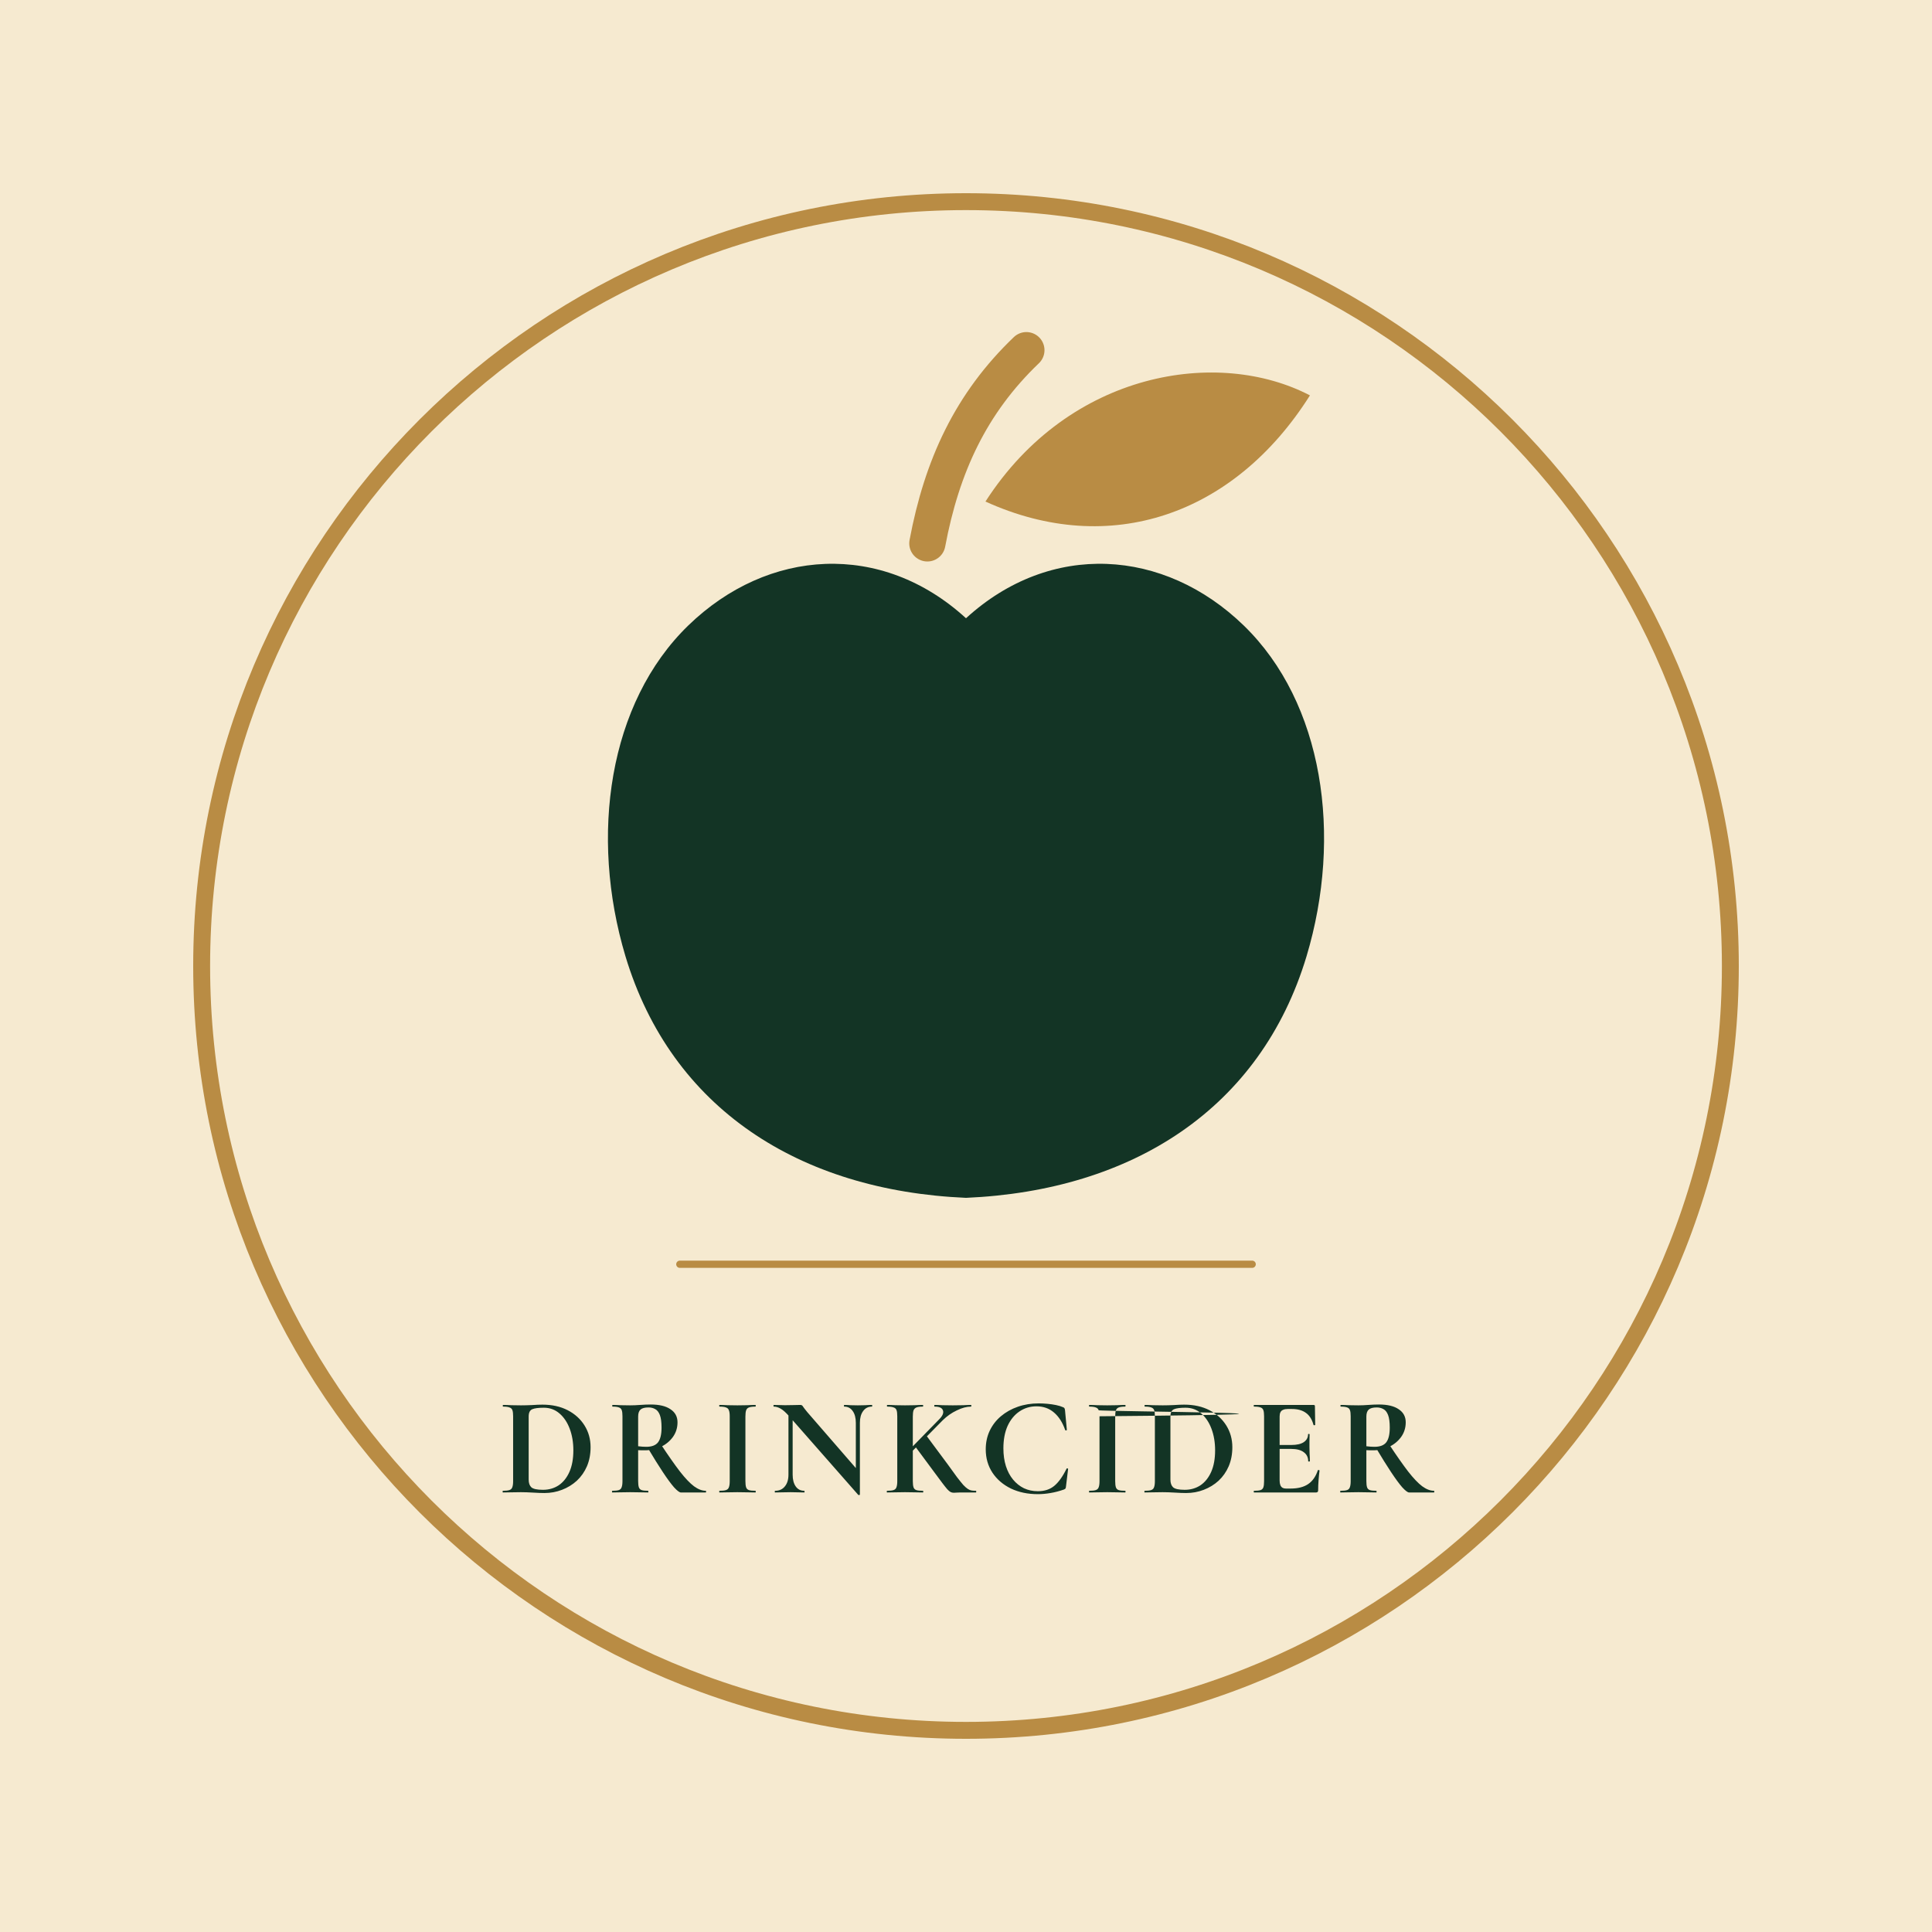
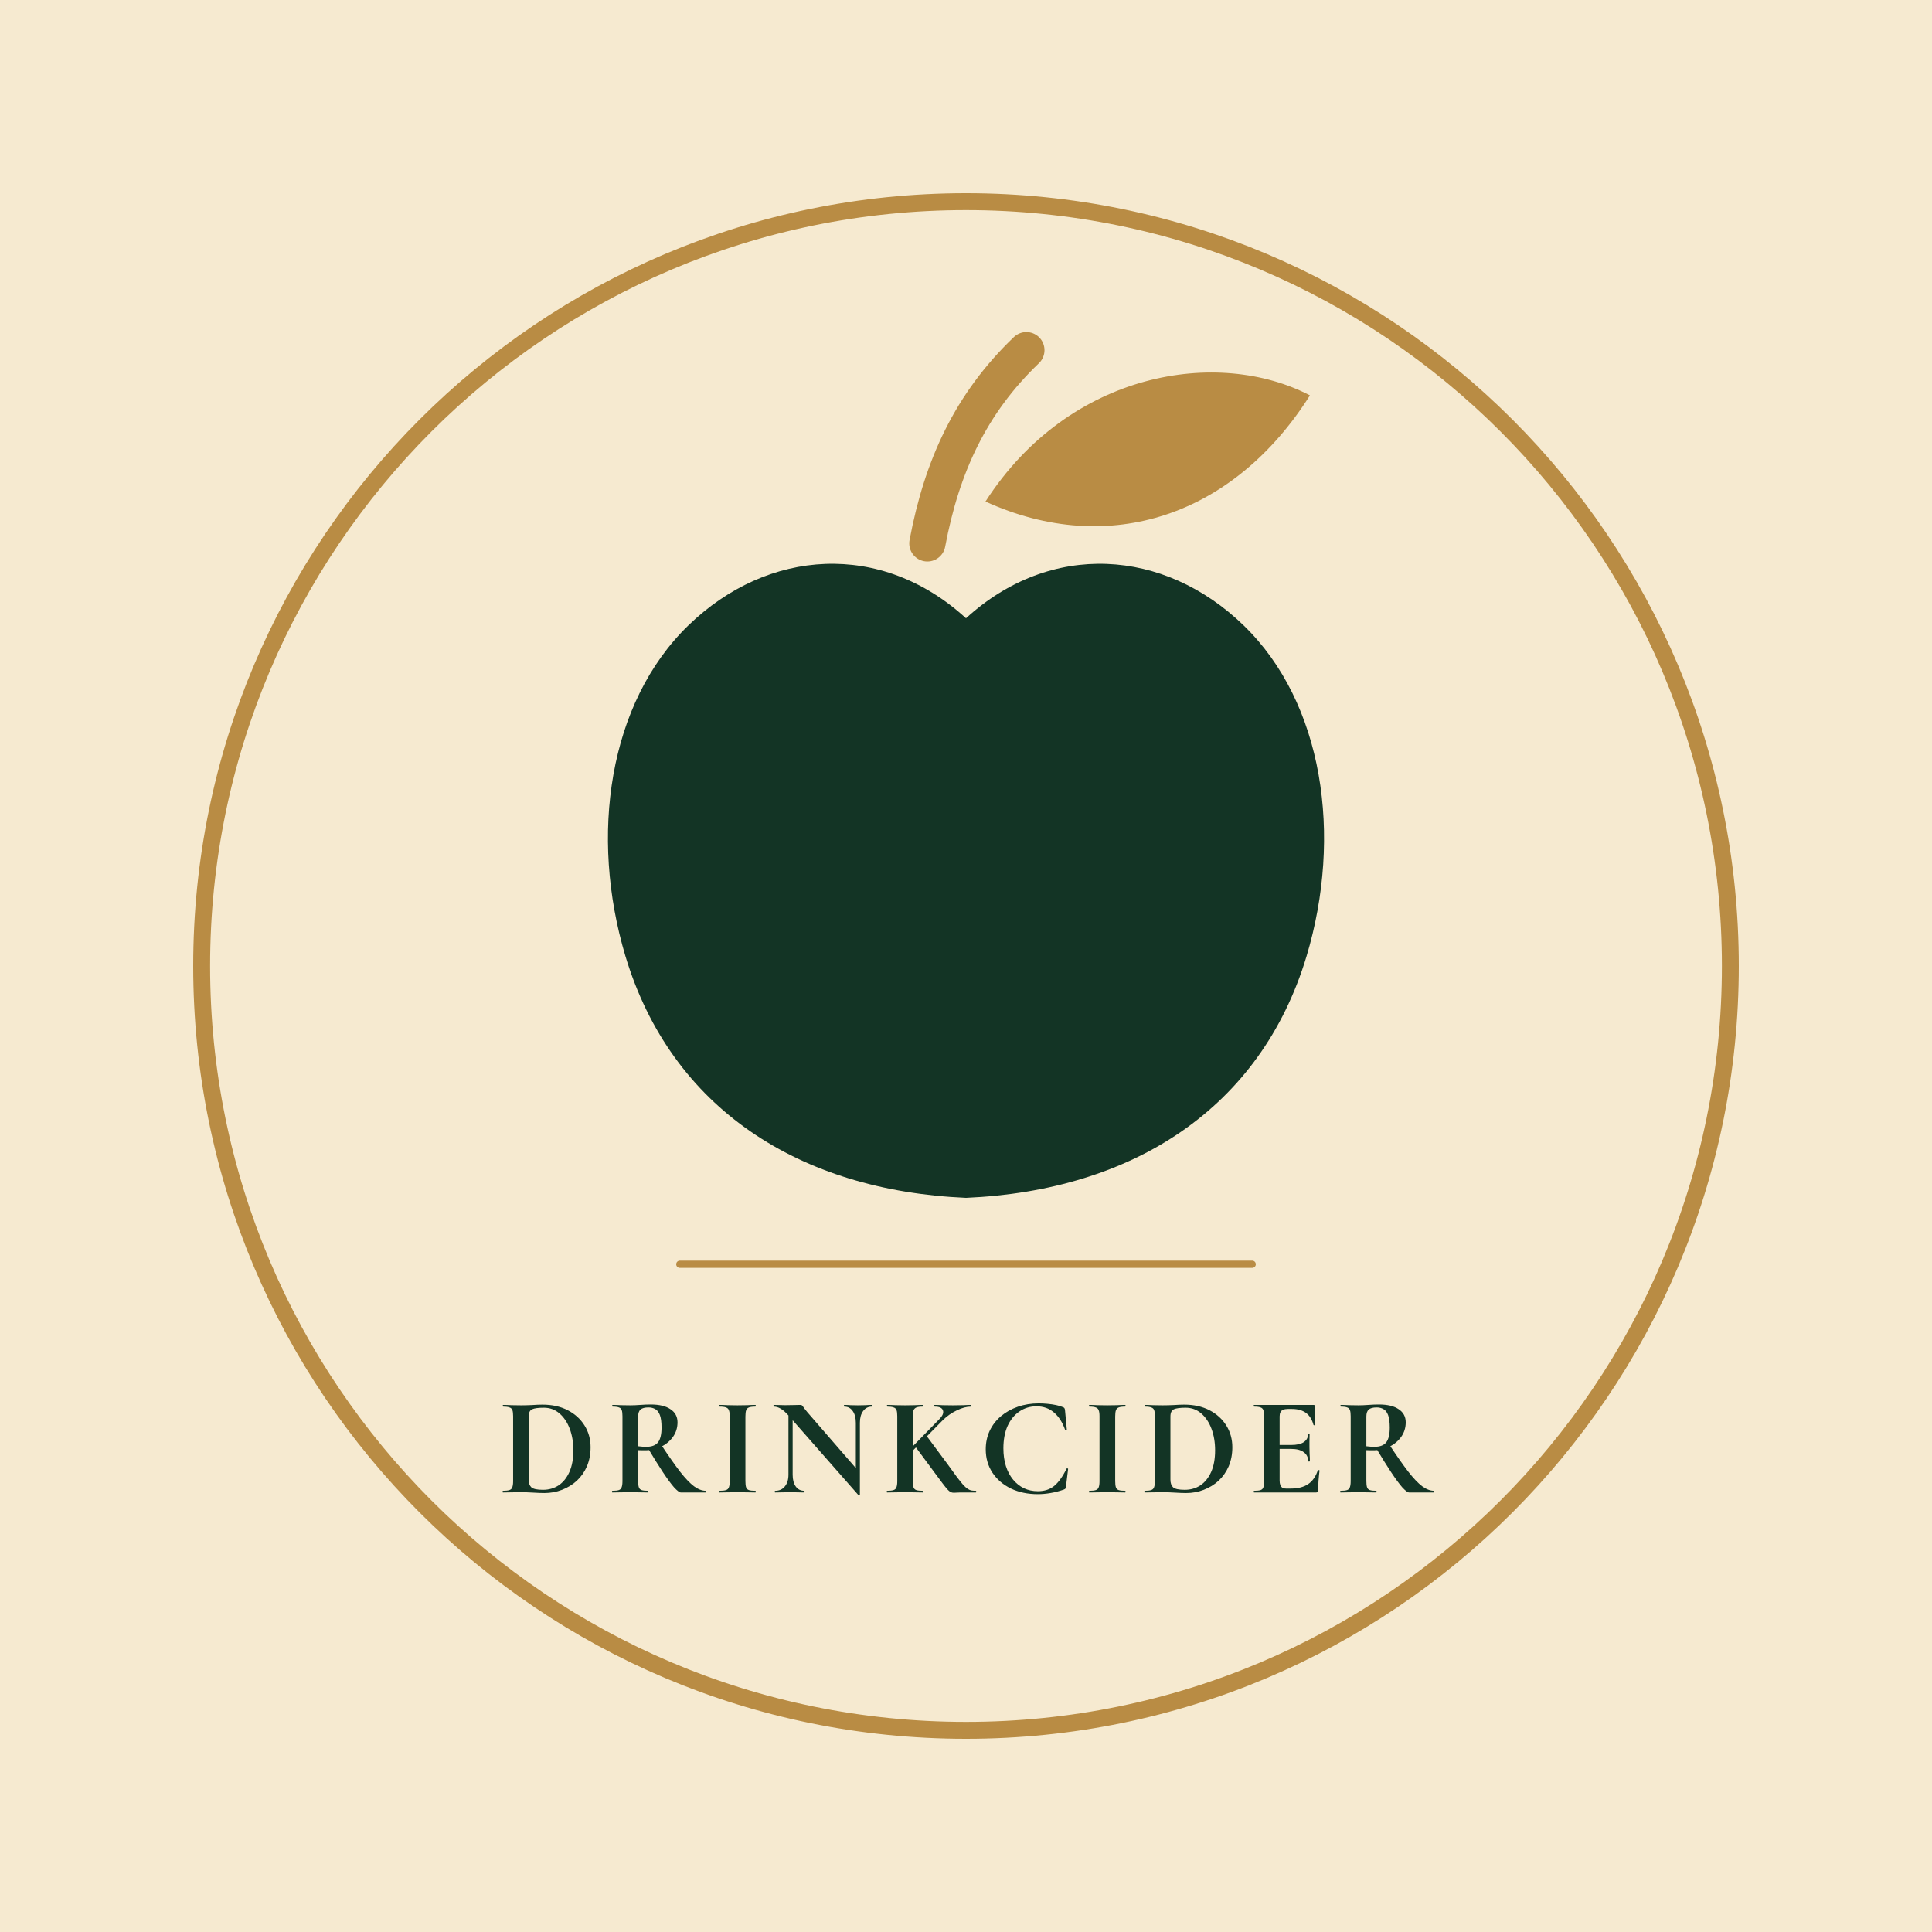
<svg xmlns="http://www.w3.org/2000/svg" width="800" height="800" viewBox="0 0 800 800" fill="none">
  <rect width="800" height="800" fill="#F6EAD0" />
  <circle cx="400" cy="400" r="316.5" stroke="#B98C44" stroke-width="7" />
  <path d="M400 256C365 224 318 227 285 259C252 291 244 346 259 396C278 459 331 493 400 496C469 493 522 459 541 396C556 346 548 291 515 259C482 227 435 224 400 256Z" fill="#133425" />
  <path d="M384 225C390 193 402 167 425 145" stroke="#B98C44" stroke-width="15" stroke-linecap="round" stroke-linejoin="round" />
  <path d="M408.059 207.677C442.918 153.522 504.543 143.961 542.417 163.724C511.144 213.282 459.584 231.131 408.059 207.677Z" fill="#B98C44" />
  <line x1="281.5" y1="523.5" x2="518.5" y2="523.5" stroke="#B98C44" stroke-width="3" stroke-linecap="round" />
-   <path d="M225.408 618.232C224.171 618.232 222.624 618.174 220.768 618.058C218.912 617.942 217.211 617.884 215.664 617.884C214.272 617.884 212.938 617.903 211.662 617.942C210.386 617.981 209.245 618 208.24 618C208.163 618 208.124 617.884 208.124 617.652C208.124 617.42 208.163 617.304 208.24 617.304C209.439 617.304 210.328 617.207 210.908 617.014C211.527 616.821 211.933 616.434 212.126 615.854C212.358 615.274 212.474 614.423 212.474 613.302V586.448C212.474 585.327 212.377 584.495 212.184 583.954C211.991 583.374 211.585 582.987 210.966 582.794C210.386 582.562 209.516 582.446 208.356 582.446C208.24 582.446 208.182 582.33 208.182 582.098C208.182 581.866 208.24 581.75 208.356 581.75C209.361 581.75 210.483 581.789 211.72 581.866C212.957 581.905 214.291 581.924 215.722 581.924C217.114 581.924 218.641 581.885 220.304 581.808C221.967 581.692 223.397 581.634 224.596 581.634C228.617 581.634 232.117 582.407 235.094 583.954C238.071 585.501 240.391 587.608 242.054 590.276C243.717 592.944 244.548 595.941 244.548 599.266C244.548 602.166 244.045 604.795 243.04 607.154C242.035 609.474 240.643 611.465 238.864 613.128C237.085 614.752 235.036 616.009 232.716 616.898C230.435 617.787 227.999 618.232 225.408 618.232ZM224.828 616.898C227.264 616.898 229.429 616.279 231.324 615.042C233.219 613.766 234.707 611.91 235.79 609.474C236.873 607.038 237.414 604.061 237.414 600.542C237.414 597.255 236.911 594.278 235.906 591.61C234.901 588.942 233.489 586.835 231.672 585.288C229.855 583.703 227.689 582.91 225.176 582.91C222.933 582.91 221.329 583.123 220.362 583.548C219.395 583.973 218.912 584.979 218.912 586.564V612.664C218.912 614.095 219.279 615.158 220.014 615.854C220.787 616.55 222.392 616.898 224.828 616.898ZM281.935 618C281.355 618 280.407 617.285 279.093 615.854C277.817 614.385 276.27 612.277 274.453 609.532C272.635 606.787 270.586 603.5 268.305 599.672L273.641 598.048C276.734 602.727 279.363 606.477 281.529 609.3C283.733 612.123 285.685 614.172 287.387 615.448C289.088 616.685 290.712 617.304 292.259 617.304C292.336 617.304 292.375 617.42 292.375 617.652C292.375 617.884 292.336 618 292.259 618C289.552 618 287.348 618 285.647 618C283.945 618 282.708 618 281.935 618ZM269.465 581.576C273.022 581.576 275.748 582.233 277.643 583.548C279.576 584.824 280.543 586.622 280.543 588.942C280.543 591.223 279.905 593.253 278.629 595.032C277.353 596.772 275.709 598.125 273.699 599.092C271.727 600.059 269.639 600.542 267.435 600.542C266.893 600.542 266.333 600.542 265.753 600.542C265.211 600.542 264.709 600.523 264.245 600.484V613.302C264.245 614.423 264.341 615.274 264.535 615.854C264.728 616.434 265.115 616.821 265.695 617.014C266.275 617.207 267.164 617.304 268.363 617.304C268.44 617.304 268.479 617.42 268.479 617.652C268.479 617.884 268.44 618 268.363 618C267.357 618 266.236 617.981 264.999 617.942C263.761 617.903 262.408 617.884 260.939 617.884C259.547 617.884 258.213 617.903 256.937 617.942C255.699 617.981 254.578 618 253.573 618C253.457 618 253.399 617.884 253.399 617.652C253.399 617.42 253.457 617.304 253.573 617.304C254.771 617.304 255.661 617.207 256.241 617.014C256.821 616.821 257.207 616.434 257.401 615.854C257.633 615.274 257.749 614.423 257.749 613.302V586.448C257.749 585.327 257.652 584.495 257.459 583.954C257.265 583.374 256.879 582.987 256.299 582.794C255.719 582.562 254.829 582.446 253.631 582.446C253.553 582.446 253.515 582.33 253.515 582.098C253.515 581.866 253.553 581.75 253.631 581.75C254.636 581.75 255.757 581.789 256.995 581.866C258.232 581.905 259.547 581.924 260.939 581.924C262.215 581.924 263.607 581.866 265.115 581.75C266.661 581.634 268.111 581.576 269.465 581.576ZM273.931 591.146C273.931 588.865 273.699 587.125 273.235 585.926C272.771 584.727 272.133 583.915 271.321 583.49C270.509 583.026 269.581 582.794 268.537 582.794C266.99 582.794 265.888 583.084 265.231 583.664C264.573 584.244 264.245 585.211 264.245 586.564V598.86C264.786 598.937 265.366 598.995 265.985 599.034C266.603 599.073 267.145 599.092 267.609 599.092C269.89 599.092 271.514 598.473 272.481 597.236C273.447 595.96 273.931 593.93 273.931 591.146ZM308.659 613.302C308.659 614.423 308.755 615.274 308.949 615.854C309.142 616.434 309.529 616.821 310.109 617.014C310.689 617.207 311.578 617.304 312.777 617.304C312.893 617.304 312.951 617.42 312.951 617.652C312.951 617.884 312.893 618 312.777 618C311.771 618 310.65 617.981 309.413 617.942C308.175 617.903 306.822 617.884 305.353 617.884C303.961 617.884 302.627 617.903 301.351 617.942C300.075 617.981 298.934 618 297.929 618C297.851 618 297.813 617.884 297.813 617.652C297.813 617.42 297.851 617.304 297.929 617.304C299.127 617.304 300.017 617.207 300.597 617.014C301.215 616.821 301.621 616.434 301.815 615.854C302.047 615.274 302.163 614.423 302.163 613.302V586.448C302.163 585.327 302.047 584.495 301.815 583.954C301.621 583.374 301.215 582.987 300.597 582.794C300.017 582.562 299.127 582.446 297.929 582.446C297.851 582.446 297.813 582.33 297.813 582.098C297.813 581.866 297.851 581.75 297.929 581.75C298.934 581.75 300.075 581.789 301.351 581.866C302.627 581.905 303.961 581.924 305.353 581.924C306.822 581.924 308.175 581.905 309.413 581.866C310.689 581.789 311.81 581.75 312.777 581.75C312.893 581.75 312.951 581.866 312.951 582.098C312.951 582.33 312.893 582.446 312.777 582.446C311.617 582.446 310.727 582.562 310.109 582.794C309.529 583.026 309.142 583.432 308.949 584.012C308.755 584.592 308.659 585.443 308.659 586.564V613.302ZM326.483 610.634V583.084L328.223 583.2V610.634C328.223 612.683 328.648 614.307 329.499 615.506C330.349 616.705 331.529 617.304 333.037 617.304C333.114 617.304 333.153 617.42 333.153 617.652C333.153 617.884 333.114 618 333.037 618C332.186 618 331.297 617.981 330.369 617.942C329.479 617.903 328.493 617.884 327.411 617.884C326.251 617.884 325.11 617.903 323.989 617.942C322.906 617.981 321.901 618 320.973 618C320.857 618 320.799 617.884 320.799 617.652C320.799 617.42 320.857 617.304 320.973 617.304C322.674 617.304 324.008 616.705 324.975 615.506C325.98 614.307 326.483 612.683 326.483 610.634ZM356.063 618.87C356.063 618.986 355.966 619.044 355.773 619.044C355.618 619.083 355.502 619.083 355.425 619.044L326.831 586.506C325.439 584.921 324.259 583.857 323.293 583.316C322.326 582.736 321.359 582.446 320.393 582.446C320.315 582.446 320.277 582.33 320.277 582.098C320.277 581.866 320.315 581.75 320.393 581.75C321.166 581.75 321.959 581.769 322.771 581.808C323.583 581.847 324.337 581.866 325.033 581.866C326.425 581.866 327.681 581.847 328.803 581.808C329.924 581.769 330.794 581.75 331.413 581.75C331.915 581.75 332.283 581.982 332.515 582.446C332.785 582.871 333.385 583.645 334.313 584.766L355.599 609.3L356.063 618.87ZM356.063 589.174V618.87L354.381 617.13V589.174C354.381 587.125 353.955 585.501 353.105 584.302C352.254 583.065 351.075 582.446 349.567 582.446C349.489 582.446 349.451 582.33 349.451 582.098C349.451 581.866 349.489 581.75 349.567 581.75C350.417 581.75 351.287 581.789 352.177 581.866C353.105 581.905 354.11 581.924 355.193 581.924C356.237 581.924 357.261 581.905 358.267 581.866C359.272 581.789 360.2 581.75 361.051 581.75C361.128 581.75 361.167 581.866 361.167 582.098C361.167 582.33 361.128 582.446 361.051 582.446C359.504 582.446 358.286 583.065 357.397 584.302C356.507 585.501 356.063 587.125 356.063 589.174ZM371.541 613.302V586.448C371.541 585.327 371.445 584.495 371.251 583.954C371.058 583.374 370.652 582.987 370.033 582.794C369.453 582.562 368.583 582.446 367.423 582.446C367.307 582.446 367.249 582.33 367.249 582.098C367.249 581.866 367.307 581.75 367.423 581.75C368.429 581.75 369.55 581.789 370.787 581.866C372.025 581.905 373.339 581.924 374.731 581.924C376.201 581.924 377.554 581.905 378.791 581.866C380.029 581.789 381.131 581.75 382.097 581.75C382.213 581.75 382.271 581.866 382.271 582.098C382.271 582.33 382.213 582.446 382.097 582.446C380.937 582.446 380.067 582.562 379.487 582.794C378.907 583.026 378.501 583.432 378.269 584.012C378.076 584.592 377.979 585.443 377.979 586.564V613.302C377.979 614.423 378.076 615.274 378.269 615.854C378.463 616.434 378.849 616.821 379.429 617.014C380.009 617.207 380.899 617.304 382.097 617.304C382.252 617.304 382.329 617.42 382.329 617.652C382.329 617.884 382.252 618 382.097 618C381.092 618 379.971 617.981 378.733 617.942C377.535 617.903 376.201 617.884 374.731 617.884C373.339 617.884 372.005 617.903 370.729 617.942C369.453 617.981 368.313 618 367.307 618C367.23 618 367.191 617.884 367.191 617.652C367.191 617.42 367.23 617.304 367.307 617.304C368.506 617.304 369.395 617.207 369.975 617.014C370.594 616.821 371 616.434 371.193 615.854C371.425 615.274 371.541 614.423 371.541 613.302ZM386.853 609.59L378.907 598.86L383.547 594.394L392.421 606.342C393.929 608.469 395.205 610.228 396.249 611.62C397.293 612.973 398.163 614.056 398.859 614.868C399.594 615.641 400.232 616.202 400.773 616.55C401.315 616.898 401.837 617.111 402.339 617.188C402.881 617.265 403.461 617.304 404.079 617.304C404.195 617.304 404.253 617.42 404.253 617.652C404.253 617.884 404.195 618 404.079 618C402.378 618 401.005 618 399.961 618C398.917 618 398.125 618 397.583 618C397.003 618 396.501 618.019 396.075 618.058C395.65 618.097 395.283 618.116 394.973 618.116C394.471 618.116 394.026 618.019 393.639 617.826C393.253 617.633 392.789 617.246 392.247 616.666C391.745 616.086 391.068 615.235 390.217 614.114C389.367 612.993 388.245 611.485 386.853 609.59ZM373.919 603.036L388.883 587.724C390.314 586.293 390.836 585.056 390.449 584.012C390.101 582.968 388.961 582.446 387.027 582.446C386.911 582.446 386.853 582.33 386.853 582.098C386.853 581.866 386.911 581.75 387.027 581.75C388.071 581.75 389.135 581.789 390.217 581.866C391.3 581.905 392.731 581.924 394.509 581.924C396.365 581.924 397.835 581.905 398.917 581.866C400 581.789 401.044 581.75 402.049 581.75C402.165 581.75 402.223 581.866 402.223 582.098C402.223 582.33 402.165 582.446 402.049 582.446C400.271 582.446 398.318 582.968 396.191 584.012C394.065 585.017 392.131 586.371 390.391 588.072L375.485 603.21L373.919 603.036ZM430.1 581.112C431.26 581.112 432.459 581.17 433.696 581.286C434.972 581.402 436.171 581.576 437.292 581.808C438.413 582.04 439.361 582.33 440.134 582.678C440.482 582.794 440.695 582.949 440.772 583.142C440.888 583.297 440.965 583.587 441.004 584.012L441.758 592.074C441.758 592.19 441.661 592.267 441.468 592.306C441.275 592.345 441.139 592.287 441.062 592.132C439.979 589 438.433 586.583 436.422 584.882C434.45 583.181 432.033 582.33 429.172 582.33C426.543 582.33 424.184 583.045 422.096 584.476C420.047 585.868 418.423 587.859 417.224 590.45C416.064 593.041 415.484 596.134 415.484 599.73C415.484 602.437 415.832 604.892 416.528 607.096C417.224 609.261 418.21 611.117 419.486 612.664C420.762 614.211 422.27 615.409 424.01 616.26C425.75 617.072 427.664 617.478 429.752 617.478C432.497 617.478 434.759 616.743 436.538 615.274C438.355 613.766 440.057 611.388 441.642 608.14C441.719 608.024 441.835 607.985 441.99 608.024C442.183 608.063 442.28 608.14 442.28 608.256L441.41 615.448C441.371 615.912 441.294 616.221 441.178 616.376C441.101 616.492 440.888 616.627 440.54 616.782C438.684 617.439 436.828 617.923 434.972 618.232C433.155 618.541 431.415 618.696 429.752 618.696C425.576 618.696 421.864 617.923 418.616 616.376C415.368 614.791 412.816 612.606 410.96 609.822C409.104 606.999 408.176 603.771 408.176 600.136C408.176 597.352 408.717 594.8 409.8 592.48C410.921 590.121 412.468 588.111 414.44 586.448C416.451 584.747 418.79 583.432 421.458 582.504C424.126 581.576 427.007 581.112 430.1 581.112ZM461.779 613.302C461.779 614.423 461.875 615.274 462.069 615.854C462.262 616.434 462.649 616.821 463.229 617.014C463.809 617.207 464.698 617.304 465.897 617.304C466.013 617.304 466.071 617.42 466.071 617.652C466.071 617.884 466.013 618 465.897 618C464.891 618 463.77 617.981 462.533 617.942C461.295 617.903 459.942 617.884 458.473 617.884C457.081 617.884 455.747 617.903 454.471 617.942C453.195 617.981 452.054 618 451.049 618C450.971 618 450.933 617.884 450.933 617.652C450.933 617.42 450.971 617.304 451.049 617.304C452.247 617.304 453.137 617.207 453.717 617.014C454.335 616.821 454.741 616.434 454.935 615.854C455.167 615.274 455.283 614.423 455.283 613.302V586.448C585.327 585.327 455.167 584.495 454.935 583.954C454.741 583.374 454.335 582.987 453.717 582.794C453.137 582.562 452.247 582.446 451.049 582.446C450.971 582.446 450.933 582.33 450.933 582.098C450.933 581.866 450.971 581.75 451.049 581.75C452.054 581.75 453.195 581.789 454.471 581.866C455.747 581.905 457.081 581.924 458.473 581.924C459.942 581.924 461.295 581.905 462.533 581.866C463.809 581.789 464.93 581.75 465.897 581.75C466.013 581.75 466.071 581.866 466.071 582.098C466.071 582.33 466.013 582.446 465.897 582.446C464.737 582.446 463.847 582.562 463.229 582.794C462.649 583.026 462.262 583.432 462.069 584.012C461.875 584.592 461.779 585.443 461.779 586.564V613.302ZM491.145 618.232C489.907 618.232 488.361 618.174 486.505 618.058C484.649 617.942 482.947 617.884 481.401 617.884C480.009 617.884 478.675 617.903 477.399 617.942C476.123 617.981 474.982 618 473.977 618C473.899 618 473.861 617.884 473.861 617.652C473.861 617.42 473.899 617.304 473.977 617.304C475.175 617.304 476.065 617.207 476.645 617.014C477.263 616.821 477.669 616.434 477.863 615.854C478.095 615.274 478.211 614.423 478.211 613.302V586.448C478.211 585.327 478.114 584.495 477.921 583.954C477.727 583.374 477.321 582.987 476.703 582.794C476.123 582.562 475.253 582.446 474.093 582.446C473.977 582.446 473.919 582.33 473.919 582.098C473.919 581.866 473.977 581.75 474.093 581.75C475.098 581.75 476.219 581.789 477.457 581.866C478.694 581.905 480.028 581.924 481.459 581.924C482.851 581.924 484.378 581.885 486.041 581.808C487.703 581.692 489.134 581.634 490.333 581.634C494.354 581.634 497.853 582.407 500.831 583.954C503.808 585.501 506.128 587.608 507.791 590.276C509.453 592.944 510.285 595.941 510.285 599.266C510.285 602.166 509.782 604.795 508.777 607.154C507.771 609.474 506.379 611.465 504.601 613.128C502.822 614.752 500.773 616.009 498.453 616.898C496.171 617.787 493.735 618.232 491.145 618.232ZM490.565 616.898C493.001 616.898 495.166 616.279 497.061 615.042C498.955 613.766 500.444 611.91 501.527 609.474C502.609 607.038 503.151 604.061 503.151 600.542C503.151 597.255 502.648 594.278 501.643 591.61C500.637 588.942 499.226 586.835 497.409 585.288C495.591 583.703 493.426 582.91 490.913 582.91C488.67 582.91 487.065 583.123 486.099 583.548C485.132 583.973 484.649 584.979 484.649 586.564V612.664C484.649 614.095 485.016 615.158 485.751 615.854C486.524 616.55 488.129 616.898 490.565 616.898ZM544.945 618H519.309C519.193 618 519.135 617.884 519.135 617.652C519.135 617.42 519.193 617.304 519.309 617.304C520.508 617.304 521.397 617.207 521.977 617.014C522.557 616.821 522.944 616.434 523.137 615.854C523.331 615.274 523.427 614.423 523.427 613.302V586.448C523.427 585.327 523.331 584.495 523.137 583.954C522.944 583.374 522.557 582.987 521.977 582.794C521.397 582.562 520.508 582.446 519.309 582.446C519.193 582.446 519.135 582.33 519.135 582.098C519.135 581.866 519.193 581.75 519.309 581.75H543.901C544.288 581.75 544.481 581.924 544.481 582.272L544.597 589.986C544.597 590.063 544.501 590.121 544.307 590.16C544.114 590.199 543.979 590.16 543.901 590.044C543.283 587.763 542.239 586.1 540.769 585.056C539.3 583.973 537.367 583.432 534.969 583.432H533.229C532.456 583.432 531.818 583.548 531.315 583.78C530.813 583.973 530.445 584.302 530.213 584.766C529.981 585.23 529.865 585.81 529.865 586.506V613.07C529.865 613.805 529.962 614.423 530.155 614.926C530.349 615.429 530.639 615.796 531.025 616.028C531.412 616.26 531.915 616.376 532.533 616.376H534.447C537.463 616.376 539.88 615.757 541.697 614.52C543.515 613.283 544.849 611.369 545.699 608.778C545.738 608.662 545.854 608.643 546.047 608.72C546.279 608.759 546.395 608.817 546.395 608.894C546.241 610.015 546.105 611.349 545.989 612.896C545.873 614.404 545.815 615.815 545.815 617.13C545.815 617.71 545.525 618 544.945 618ZM541.697 605.066C541.697 603.481 541.098 602.243 539.899 601.354C538.701 600.426 536.941 599.962 534.621 599.962H526.791V598.338H534.679C536.961 598.338 538.681 597.951 539.841 597.178C541.04 596.366 541.639 595.283 541.639 593.93C541.639 593.814 541.736 593.756 541.929 593.756C542.161 593.756 542.277 593.814 542.277 593.93C542.277 595.206 542.258 596.211 542.219 596.946C542.219 597.642 542.219 598.377 542.219 599.15C542.219 600.117 542.239 601.064 542.277 601.992C542.355 602.92 542.393 603.945 542.393 605.066C542.393 605.143 542.277 605.182 542.045 605.182C541.813 605.182 541.697 605.143 541.697 605.066ZM583.473 618C582.893 618 581.946 617.285 580.631 615.854C579.355 614.385 577.809 612.277 575.991 609.532C574.174 606.787 572.125 603.5 569.843 599.672L575.179 598.048C578.273 602.727 580.902 606.477 583.067 609.3C585.271 612.123 587.224 614.172 588.925 615.448C590.627 616.685 592.251 617.304 593.797 617.304C593.875 617.304 593.913 617.42 593.913 617.652C593.913 617.884 593.875 618 593.797 618C591.091 618 588.887 618 587.185 618C585.484 618 584.247 618 583.473 618ZM571.003 581.576C574.561 581.576 577.287 582.233 579.181 583.548C581.115 584.824 582.081 586.622 582.081 588.942C582.081 591.223 581.443 593.253 580.167 595.032C578.891 596.772 577.248 598.125 575.237 599.092C573.265 600.059 571.177 600.542 568.973 600.542C568.432 600.542 567.871 600.542 567.291 600.542C566.75 600.542 566.247 600.523 565.783 600.484V613.302C565.783 614.423 565.88 615.274 566.073 615.854C566.267 616.434 566.653 616.821 567.233 617.014C567.813 617.207 568.703 617.304 569.901 617.304C569.979 617.304 570.017 617.42 570.017 617.652C570.017 617.884 569.979 618 569.901 618C568.896 618 567.775 617.981 566.537 617.942C565.3 617.903 563.947 617.884 562.477 617.884C561.085 617.884 559.751 617.903 558.475 617.942C557.238 617.981 556.117 618 555.111 618C554.995 618 554.937 617.884 554.937 617.652C554.937 617.42 554.995 617.304 555.111 617.304C556.31 617.304 557.199 617.207 557.779 617.014C558.359 616.821 558.746 616.434 558.939 615.854C559.171 615.274 559.287 614.423 559.287 613.302V586.448C559.287 585.327 559.191 584.495 558.997 583.954C558.804 583.374 558.417 582.987 557.837 582.794C557.257 582.562 556.368 582.446 555.169 582.446C555.092 582.446 555.053 582.33 555.053 582.098C555.053 581.866 555.092 581.75 555.169 581.75C556.175 581.75 557.296 581.789 558.533 581.866C559.771 581.905 561.085 581.924 562.477 581.924C563.753 581.924 565.145 581.866 566.653 581.75C568.2 581.634 569.65 581.576 571.003 581.576ZM575.469 591.146C575.469 588.865 575.237 587.125 574.773 585.926C574.309 584.727 573.671 583.915 572.859 583.49C572.047 583.026 571.119 582.794 570.075 582.794C568.529 582.794 567.427 583.084 566.769 583.664C566.112 584.244 565.783 585.211 565.783 586.564V598.86C566.325 598.937 566.905 598.995 567.523 599.034C568.142 599.073 568.683 599.092 569.147 599.092C571.429 599.092 573.053 598.473 574.019 597.236C574.986 595.96 575.469 593.93 575.469 591.146Z" fill="#133425" />
+   <path d="M225.408 618.232C224.171 618.232 222.624 618.174 220.768 618.058C218.912 617.942 217.211 617.884 215.664 617.884C214.272 617.884 212.938 617.903 211.662 617.942C210.386 617.981 209.245 618 208.24 618C208.163 618 208.124 617.884 208.124 617.652C208.124 617.42 208.163 617.304 208.24 617.304C209.439 617.304 210.328 617.207 210.908 617.014C211.527 616.821 211.933 616.434 212.126 615.854C212.358 615.274 212.474 614.423 212.474 613.302V586.448C212.474 585.327 212.377 584.495 212.184 583.954C211.991 583.374 211.585 582.987 210.966 582.794C210.386 582.562 209.516 582.446 208.356 582.446C208.24 582.446 208.182 582.33 208.182 582.098C208.182 581.866 208.24 581.75 208.356 581.75C209.361 581.75 210.483 581.789 211.72 581.866C212.957 581.905 214.291 581.924 215.722 581.924C217.114 581.924 218.641 581.885 220.304 581.808C221.967 581.692 223.397 581.634 224.596 581.634C228.617 581.634 232.117 582.407 235.094 583.954C238.071 585.501 240.391 587.608 242.054 590.276C243.717 592.944 244.548 595.941 244.548 599.266C244.548 602.166 244.045 604.795 243.04 607.154C242.035 609.474 240.643 611.465 238.864 613.128C237.085 614.752 235.036 616.009 232.716 616.898C230.435 617.787 227.999 618.232 225.408 618.232ZM224.828 616.898C227.264 616.898 229.429 616.279 231.324 615.042C233.219 613.766 234.707 611.91 235.79 609.474C236.873 607.038 237.414 604.061 237.414 600.542C237.414 597.255 236.911 594.278 235.906 591.61C234.901 588.942 233.489 586.835 231.672 585.288C229.855 583.703 227.689 582.91 225.176 582.91C222.933 582.91 221.329 583.123 220.362 583.548C219.395 583.973 218.912 584.979 218.912 586.564V612.664C218.912 614.095 219.279 615.158 220.014 615.854C220.787 616.55 222.392 616.898 224.828 616.898ZM281.935 618C281.355 618 280.407 617.285 279.093 615.854C277.817 614.385 276.27 612.277 274.453 609.532C272.635 606.787 270.586 603.5 268.305 599.672L273.641 598.048C276.734 602.727 279.363 606.477 281.529 609.3C283.733 612.123 285.685 614.172 287.387 615.448C289.088 616.685 290.712 617.304 292.259 617.304C292.336 617.304 292.375 617.42 292.375 617.652C292.375 617.884 292.336 618 292.259 618C289.552 618 287.348 618 285.647 618C283.945 618 282.708 618 281.935 618ZM269.465 581.576C273.022 581.576 275.748 582.233 277.643 583.548C279.576 584.824 280.543 586.622 280.543 588.942C280.543 591.223 279.905 593.253 278.629 595.032C277.353 596.772 275.709 598.125 273.699 599.092C271.727 600.059 269.639 600.542 267.435 600.542C266.893 600.542 266.333 600.542 265.753 600.542C265.211 600.542 264.709 600.523 264.245 600.484V613.302C264.245 614.423 264.341 615.274 264.535 615.854C264.728 616.434 265.115 616.821 265.695 617.014C266.275 617.207 267.164 617.304 268.363 617.304C268.44 617.304 268.479 617.42 268.479 617.652C268.479 617.884 268.44 618 268.363 618C267.357 618 266.236 617.981 264.999 617.942C263.761 617.903 262.408 617.884 260.939 617.884C259.547 617.884 258.213 617.903 256.937 617.942C255.699 617.981 254.578 618 253.573 618C253.457 618 253.399 617.884 253.399 617.652C253.399 617.42 253.457 617.304 253.573 617.304C254.771 617.304 255.661 617.207 256.241 617.014C256.821 616.821 257.207 616.434 257.401 615.854C257.633 615.274 257.749 614.423 257.749 613.302V586.448C257.749 585.327 257.652 584.495 257.459 583.954C257.265 583.374 256.879 582.987 256.299 582.794C255.719 582.562 254.829 582.446 253.631 582.446C253.553 582.446 253.515 582.33 253.515 582.098C253.515 581.866 253.553 581.75 253.631 581.75C254.636 581.75 255.757 581.789 256.995 581.866C258.232 581.905 259.547 581.924 260.939 581.924C262.215 581.924 263.607 581.866 265.115 581.75C266.661 581.634 268.111 581.576 269.465 581.576ZM273.931 591.146C273.931 588.865 273.699 587.125 273.235 585.926C272.771 584.727 272.133 583.915 271.321 583.49C270.509 583.026 269.581 582.794 268.537 582.794C266.99 582.794 265.888 583.084 265.231 583.664C264.573 584.244 264.245 585.211 264.245 586.564V598.86C264.786 598.937 265.366 598.995 265.985 599.034C266.603 599.073 267.145 599.092 267.609 599.092C269.89 599.092 271.514 598.473 272.481 597.236C273.447 595.96 273.931 593.93 273.931 591.146ZM308.659 613.302C308.659 614.423 308.755 615.274 308.949 615.854C309.142 616.434 309.529 616.821 310.109 617.014C310.689 617.207 311.578 617.304 312.777 617.304C312.893 617.304 312.951 617.42 312.951 617.652C312.951 617.884 312.893 618 312.777 618C311.771 618 310.65 617.981 309.413 617.942C308.175 617.903 306.822 617.884 305.353 617.884C303.961 617.884 302.627 617.903 301.351 617.942C300.075 617.981 298.934 618 297.929 618C297.851 618 297.813 617.884 297.813 617.652C297.813 617.42 297.851 617.304 297.929 617.304C299.127 617.304 300.017 617.207 300.597 617.014C301.215 616.821 301.621 616.434 301.815 615.854C302.047 615.274 302.163 614.423 302.163 613.302V586.448C302.163 585.327 302.047 584.495 301.815 583.954C301.621 583.374 301.215 582.987 300.597 582.794C300.017 582.562 299.127 582.446 297.929 582.446C297.851 582.446 297.813 582.33 297.813 582.098C297.813 581.866 297.851 581.75 297.929 581.75C298.934 581.75 300.075 581.789 301.351 581.866C302.627 581.905 303.961 581.924 305.353 581.924C306.822 581.924 308.175 581.905 309.413 581.866C310.689 581.789 311.81 581.75 312.777 581.75C312.893 581.75 312.951 581.866 312.951 582.098C312.951 582.33 312.893 582.446 312.777 582.446C311.617 582.446 310.727 582.562 310.109 582.794C309.529 583.026 309.142 583.432 308.949 584.012C308.755 584.592 308.659 585.443 308.659 586.564V613.302ZM326.483 610.634V583.084L328.223 583.2V610.634C328.223 612.683 328.648 614.307 329.499 615.506C330.349 616.705 331.529 617.304 333.037 617.304C333.114 617.304 333.153 617.42 333.153 617.652C333.153 617.884 333.114 618 333.037 618C332.186 618 331.297 617.981 330.369 617.942C329.479 617.903 328.493 617.884 327.411 617.884C326.251 617.884 325.11 617.903 323.989 617.942C322.906 617.981 321.901 618 320.973 618C320.857 618 320.799 617.884 320.799 617.652C320.799 617.42 320.857 617.304 320.973 617.304C322.674 617.304 324.008 616.705 324.975 615.506C325.98 614.307 326.483 612.683 326.483 610.634ZM356.063 618.87C356.063 618.986 355.966 619.044 355.773 619.044C355.618 619.083 355.502 619.083 355.425 619.044L326.831 586.506C325.439 584.921 324.259 583.857 323.293 583.316C322.326 582.736 321.359 582.446 320.393 582.446C320.315 582.446 320.277 582.33 320.277 582.098C320.277 581.866 320.315 581.75 320.393 581.75C321.166 581.75 321.959 581.769 322.771 581.808C323.583 581.847 324.337 581.866 325.033 581.866C326.425 581.866 327.681 581.847 328.803 581.808C329.924 581.769 330.794 581.75 331.413 581.75C331.915 581.75 332.283 581.982 332.515 582.446C332.785 582.871 333.385 583.645 334.313 584.766L355.599 609.3L356.063 618.87ZM356.063 589.174V618.87L354.381 617.13V589.174C354.381 587.125 353.955 585.501 353.105 584.302C352.254 583.065 351.075 582.446 349.567 582.446C349.489 582.446 349.451 582.33 349.451 582.098C349.451 581.866 349.489 581.75 349.567 581.75C350.417 581.75 351.287 581.789 352.177 581.866C353.105 581.905 354.11 581.924 355.193 581.924C356.237 581.924 357.261 581.905 358.267 581.866C359.272 581.789 360.2 581.75 361.051 581.75C361.128 581.75 361.167 581.866 361.167 582.098C361.167 582.33 361.128 582.446 361.051 582.446C359.504 582.446 358.286 583.065 357.397 584.302C356.507 585.501 356.063 587.125 356.063 589.174ZM371.541 613.302V586.448C371.541 585.327 371.445 584.495 371.251 583.954C371.058 583.374 370.652 582.987 370.033 582.794C369.453 582.562 368.583 582.446 367.423 582.446C367.307 582.446 367.249 582.33 367.249 582.098C367.249 581.866 367.307 581.75 367.423 581.75C368.429 581.75 369.55 581.789 370.787 581.866C372.025 581.905 373.339 581.924 374.731 581.924C376.201 581.924 377.554 581.905 378.791 581.866C380.029 581.789 381.131 581.75 382.097 581.75C382.213 581.75 382.271 581.866 382.271 582.098C382.271 582.33 382.213 582.446 382.097 582.446C380.937 582.446 380.067 582.562 379.487 582.794C378.907 583.026 378.501 583.432 378.269 584.012C378.076 584.592 377.979 585.443 377.979 586.564V613.302C377.979 614.423 378.076 615.274 378.269 615.854C378.463 616.434 378.849 616.821 379.429 617.014C380.009 617.207 380.899 617.304 382.097 617.304C382.252 617.304 382.329 617.42 382.329 617.652C382.329 617.884 382.252 618 382.097 618C381.092 618 379.971 617.981 378.733 617.942C377.535 617.903 376.201 617.884 374.731 617.884C373.339 617.884 372.005 617.903 370.729 617.942C369.453 617.981 368.313 618 367.307 618C367.23 618 367.191 617.884 367.191 617.652C367.191 617.42 367.23 617.304 367.307 617.304C368.506 617.304 369.395 617.207 369.975 617.014C370.594 616.821 371 616.434 371.193 615.854C371.425 615.274 371.541 614.423 371.541 613.302ZM386.853 609.59L378.907 598.86L383.547 594.394L392.421 606.342C393.929 608.469 395.205 610.228 396.249 611.62C397.293 612.973 398.163 614.056 398.859 614.868C399.594 615.641 400.232 616.202 400.773 616.55C401.315 616.898 401.837 617.111 402.339 617.188C402.881 617.265 403.461 617.304 404.079 617.304C404.195 617.304 404.253 617.42 404.253 617.652C404.253 617.884 404.195 618 404.079 618C402.378 618 401.005 618 399.961 618C398.917 618 398.125 618 397.583 618C397.003 618 396.501 618.019 396.075 618.058C395.65 618.097 395.283 618.116 394.973 618.116C394.471 618.116 394.026 618.019 393.639 617.826C393.253 617.633 392.789 617.246 392.247 616.666C391.745 616.086 391.068 615.235 390.217 614.114C389.367 612.993 388.245 611.485 386.853 609.59ZM373.919 603.036L388.883 587.724C390.314 586.293 390.836 585.056 390.449 584.012C390.101 582.968 388.961 582.446 387.027 582.446C386.911 582.446 386.853 582.33 386.853 582.098C386.853 581.866 386.911 581.75 387.027 581.75C388.071 581.75 389.135 581.789 390.217 581.866C391.3 581.905 392.731 581.924 394.509 581.924C396.365 581.924 397.835 581.905 398.917 581.866C400 581.789 401.044 581.75 402.049 581.75C402.165 581.75 402.223 581.866 402.223 582.098C402.223 582.33 402.165 582.446 402.049 582.446C400.271 582.446 398.318 582.968 396.191 584.012C394.065 585.017 392.131 586.371 390.391 588.072L375.485 603.21L373.919 603.036ZM430.1 581.112C431.26 581.112 432.459 581.17 433.696 581.286C434.972 581.402 436.171 581.576 437.292 581.808C438.413 582.04 439.361 582.33 440.134 582.678C440.482 582.794 440.695 582.949 440.772 583.142C440.888 583.297 440.965 583.587 441.004 584.012L441.758 592.074C441.758 592.19 441.661 592.267 441.468 592.306C441.275 592.345 441.139 592.287 441.062 592.132C439.979 589 438.433 586.583 436.422 584.882C434.45 583.181 432.033 582.33 429.172 582.33C426.543 582.33 424.184 583.045 422.096 584.476C420.047 585.868 418.423 587.859 417.224 590.45C416.064 593.041 415.484 596.134 415.484 599.73C415.484 602.437 415.832 604.892 416.528 607.096C417.224 609.261 418.21 611.117 419.486 612.664C420.762 614.211 422.27 615.409 424.01 616.26C425.75 617.072 427.664 617.478 429.752 617.478C432.497 617.478 434.759 616.743 436.538 615.274C438.355 613.766 440.057 611.388 441.642 608.14C441.719 608.024 441.835 607.985 441.99 608.024C442.183 608.063 442.28 608.14 442.28 608.256L441.41 615.448C441.371 615.912 441.294 616.221 441.178 616.376C441.101 616.492 440.888 616.627 440.54 616.782C438.684 617.439 436.828 617.923 434.972 618.232C433.155 618.541 431.415 618.696 429.752 618.696C425.576 618.696 421.864 617.923 418.616 616.376C415.368 614.791 412.816 612.606 410.96 609.822C409.104 606.999 408.176 603.771 408.176 600.136C408.176 597.352 408.717 594.8 409.8 592.48C410.921 590.121 412.468 588.111 414.44 586.448C416.451 584.747 418.79 583.432 421.458 582.504C424.126 581.576 427.007 581.112 430.1 581.112ZM461.779 613.302C461.779 614.423 461.875 615.274 462.069 615.854C462.262 616.434 462.649 616.821 463.229 617.014C463.809 617.207 464.698 617.304 465.897 617.304C466.013 617.304 466.071 617.42 466.071 617.652C466.071 617.884 466.013 618 465.897 618C464.891 618 463.77 617.981 462.533 617.942C461.295 617.903 459.942 617.884 458.473 617.884C457.081 617.884 455.747 617.903 454.471 617.942C453.195 617.981 452.054 618 451.049 618C450.971 618 450.933 617.884 450.933 617.652C450.933 617.42 450.971 617.304 451.049 617.304C452.247 617.304 453.137 617.207 453.717 617.014C454.335 616.821 454.741 616.434 454.935 615.854C455.167 615.274 455.283 614.423 455.283 613.302V586.448C455.283 585.327 455.167 584.495 454.935 583.954C454.741 583.374 454.335 582.987 453.717 582.794C453.137 582.562 452.247 582.446 451.049 582.446C450.971 582.446 450.933 582.33 450.933 582.098C450.933 581.866 450.971 581.75 451.049 581.75C452.054 581.75 453.195 581.789 454.471 581.866C455.747 581.905 457.081 581.924 458.473 581.924C459.942 581.924 461.295 581.905 462.533 581.866C463.809 581.789 464.93 581.75 465.897 581.75C466.013 581.75 466.071 581.866 466.071 582.098C466.071 582.33 466.013 582.446 465.897 582.446C464.737 582.446 463.847 582.562 463.229 582.794C462.649 583.026 462.262 583.432 462.069 584.012C461.875 584.592 461.779 585.443 461.779 586.564V613.302ZM491.145 618.232C489.907 618.232 488.361 618.174 486.505 618.058C484.649 617.942 482.947 617.884 481.401 617.884C480.009 617.884 478.675 617.903 477.399 617.942C476.123 617.981 474.982 618 473.977 618C473.899 618 473.861 617.884 473.861 617.652C473.861 617.42 473.899 617.304 473.977 617.304C475.175 617.304 476.065 617.207 476.645 617.014C477.263 616.821 477.669 616.434 477.863 615.854C478.095 615.274 478.211 614.423 478.211 613.302V586.448C478.211 585.327 478.114 584.495 477.921 583.954C477.727 583.374 477.321 582.987 476.703 582.794C476.123 582.562 475.253 582.446 474.093 582.446C473.977 582.446 473.919 582.33 473.919 582.098C473.919 581.866 473.977 581.75 474.093 581.75C475.098 581.75 476.219 581.789 477.457 581.866C478.694 581.905 480.028 581.924 481.459 581.924C482.851 581.924 484.378 581.885 486.041 581.808C487.703 581.692 489.134 581.634 490.333 581.634C494.354 581.634 497.853 582.407 500.831 583.954C503.808 585.501 506.128 587.608 507.791 590.276C509.453 592.944 510.285 595.941 510.285 599.266C510.285 602.166 509.782 604.795 508.777 607.154C507.771 609.474 506.379 611.465 504.601 613.128C502.822 614.752 500.773 616.009 498.453 616.898C496.171 617.787 493.735 618.232 491.145 618.232ZM490.565 616.898C493.001 616.898 495.166 616.279 497.061 615.042C498.955 613.766 500.444 611.91 501.527 609.474C502.609 607.038 503.151 604.061 503.151 600.542C503.151 597.255 502.648 594.278 501.643 591.61C500.637 588.942 499.226 586.835 497.409 585.288C495.591 583.703 493.426 582.91 490.913 582.91C488.67 582.91 487.065 583.123 486.099 583.548C485.132 583.973 484.649 584.979 484.649 586.564V612.664C484.649 614.095 485.016 615.158 485.751 615.854C486.524 616.55 488.129 616.898 490.565 616.898ZM544.945 618H519.309C519.193 618 519.135 617.884 519.135 617.652C519.135 617.42 519.193 617.304 519.309 617.304C520.508 617.304 521.397 617.207 521.977 617.014C522.557 616.821 522.944 616.434 523.137 615.854C523.331 615.274 523.427 614.423 523.427 613.302V586.448C523.427 585.327 523.331 584.495 523.137 583.954C522.944 583.374 522.557 582.987 521.977 582.794C521.397 582.562 520.508 582.446 519.309 582.446C519.193 582.446 519.135 582.33 519.135 582.098C519.135 581.866 519.193 581.75 519.309 581.75H543.901C544.288 581.75 544.481 581.924 544.481 582.272L544.597 589.986C544.597 590.063 544.501 590.121 544.307 590.16C544.114 590.199 543.979 590.16 543.901 590.044C543.283 587.763 542.239 586.1 540.769 585.056C539.3 583.973 537.367 583.432 534.969 583.432H533.229C532.456 583.432 531.818 583.548 531.315 583.78C530.813 583.973 530.445 584.302 530.213 584.766C529.981 585.23 529.865 585.81 529.865 586.506V613.07C529.865 613.805 529.962 614.423 530.155 614.926C530.349 615.429 530.639 615.796 531.025 616.028C531.412 616.26 531.915 616.376 532.533 616.376H534.447C537.463 616.376 539.88 615.757 541.697 614.52C543.515 613.283 544.849 611.369 545.699 608.778C545.738 608.662 545.854 608.643 546.047 608.72C546.279 608.759 546.395 608.817 546.395 608.894C546.241 610.015 546.105 611.349 545.989 612.896C545.873 614.404 545.815 615.815 545.815 617.13C545.815 617.71 545.525 618 544.945 618ZM541.697 605.066C541.697 603.481 541.098 602.243 539.899 601.354C538.701 600.426 536.941 599.962 534.621 599.962H526.791V598.338H534.679C536.961 598.338 538.681 597.951 539.841 597.178C541.04 596.366 541.639 595.283 541.639 593.93C541.639 593.814 541.736 593.756 541.929 593.756C542.161 593.756 542.277 593.814 542.277 593.93C542.277 595.206 542.258 596.211 542.219 596.946C542.219 597.642 542.219 598.377 542.219 599.15C542.219 600.117 542.239 601.064 542.277 601.992C542.355 602.92 542.393 603.945 542.393 605.066C542.393 605.143 542.277 605.182 542.045 605.182C541.813 605.182 541.697 605.143 541.697 605.066ZM583.473 618C582.893 618 581.946 617.285 580.631 615.854C579.355 614.385 577.809 612.277 575.991 609.532C574.174 606.787 572.125 603.5 569.843 599.672L575.179 598.048C578.273 602.727 580.902 606.477 583.067 609.3C585.271 612.123 587.224 614.172 588.925 615.448C590.627 616.685 592.251 617.304 593.797 617.304C593.875 617.304 593.913 617.42 593.913 617.652C593.913 617.884 593.875 618 593.797 618C591.091 618 588.887 618 587.185 618C585.484 618 584.247 618 583.473 618ZM571.003 581.576C574.561 581.576 577.287 582.233 579.181 583.548C581.115 584.824 582.081 586.622 582.081 588.942C582.081 591.223 581.443 593.253 580.167 595.032C578.891 596.772 577.248 598.125 575.237 599.092C573.265 600.059 571.177 600.542 568.973 600.542C568.432 600.542 567.871 600.542 567.291 600.542C566.75 600.542 566.247 600.523 565.783 600.484V613.302C565.783 614.423 565.88 615.274 566.073 615.854C566.267 616.434 566.653 616.821 567.233 617.014C567.813 617.207 568.703 617.304 569.901 617.304C569.979 617.304 570.017 617.42 570.017 617.652C570.017 617.884 569.979 618 569.901 618C568.896 618 567.775 617.981 566.537 617.942C565.3 617.903 563.947 617.884 562.477 617.884C561.085 617.884 559.751 617.903 558.475 617.942C557.238 617.981 556.117 618 555.111 618C554.995 618 554.937 617.884 554.937 617.652C554.937 617.42 554.995 617.304 555.111 617.304C556.31 617.304 557.199 617.207 557.779 617.014C558.359 616.821 558.746 616.434 558.939 615.854C559.171 615.274 559.287 614.423 559.287 613.302V586.448C559.287 585.327 559.191 584.495 558.997 583.954C558.804 583.374 558.417 582.987 557.837 582.794C557.257 582.562 556.368 582.446 555.169 582.446C555.092 582.446 555.053 582.33 555.053 582.098C555.053 581.866 555.092 581.75 555.169 581.75C556.175 581.75 557.296 581.789 558.533 581.866C559.771 581.905 561.085 581.924 562.477 581.924C563.753 581.924 565.145 581.866 566.653 581.75C568.2 581.634 569.65 581.576 571.003 581.576ZM575.469 591.146C575.469 588.865 575.237 587.125 574.773 585.926C574.309 584.727 573.671 583.915 572.859 583.49C572.047 583.026 571.119 582.794 570.075 582.794C568.529 582.794 567.427 583.084 566.769 583.664C566.112 584.244 565.783 585.211 565.783 586.564V598.86C566.325 598.937 566.905 598.995 567.523 599.034C568.142 599.073 568.683 599.092 569.147 599.092C571.429 599.092 573.053 598.473 574.019 597.236C574.986 595.96 575.469 593.93 575.469 591.146Z" fill="#133425" />
</svg>
